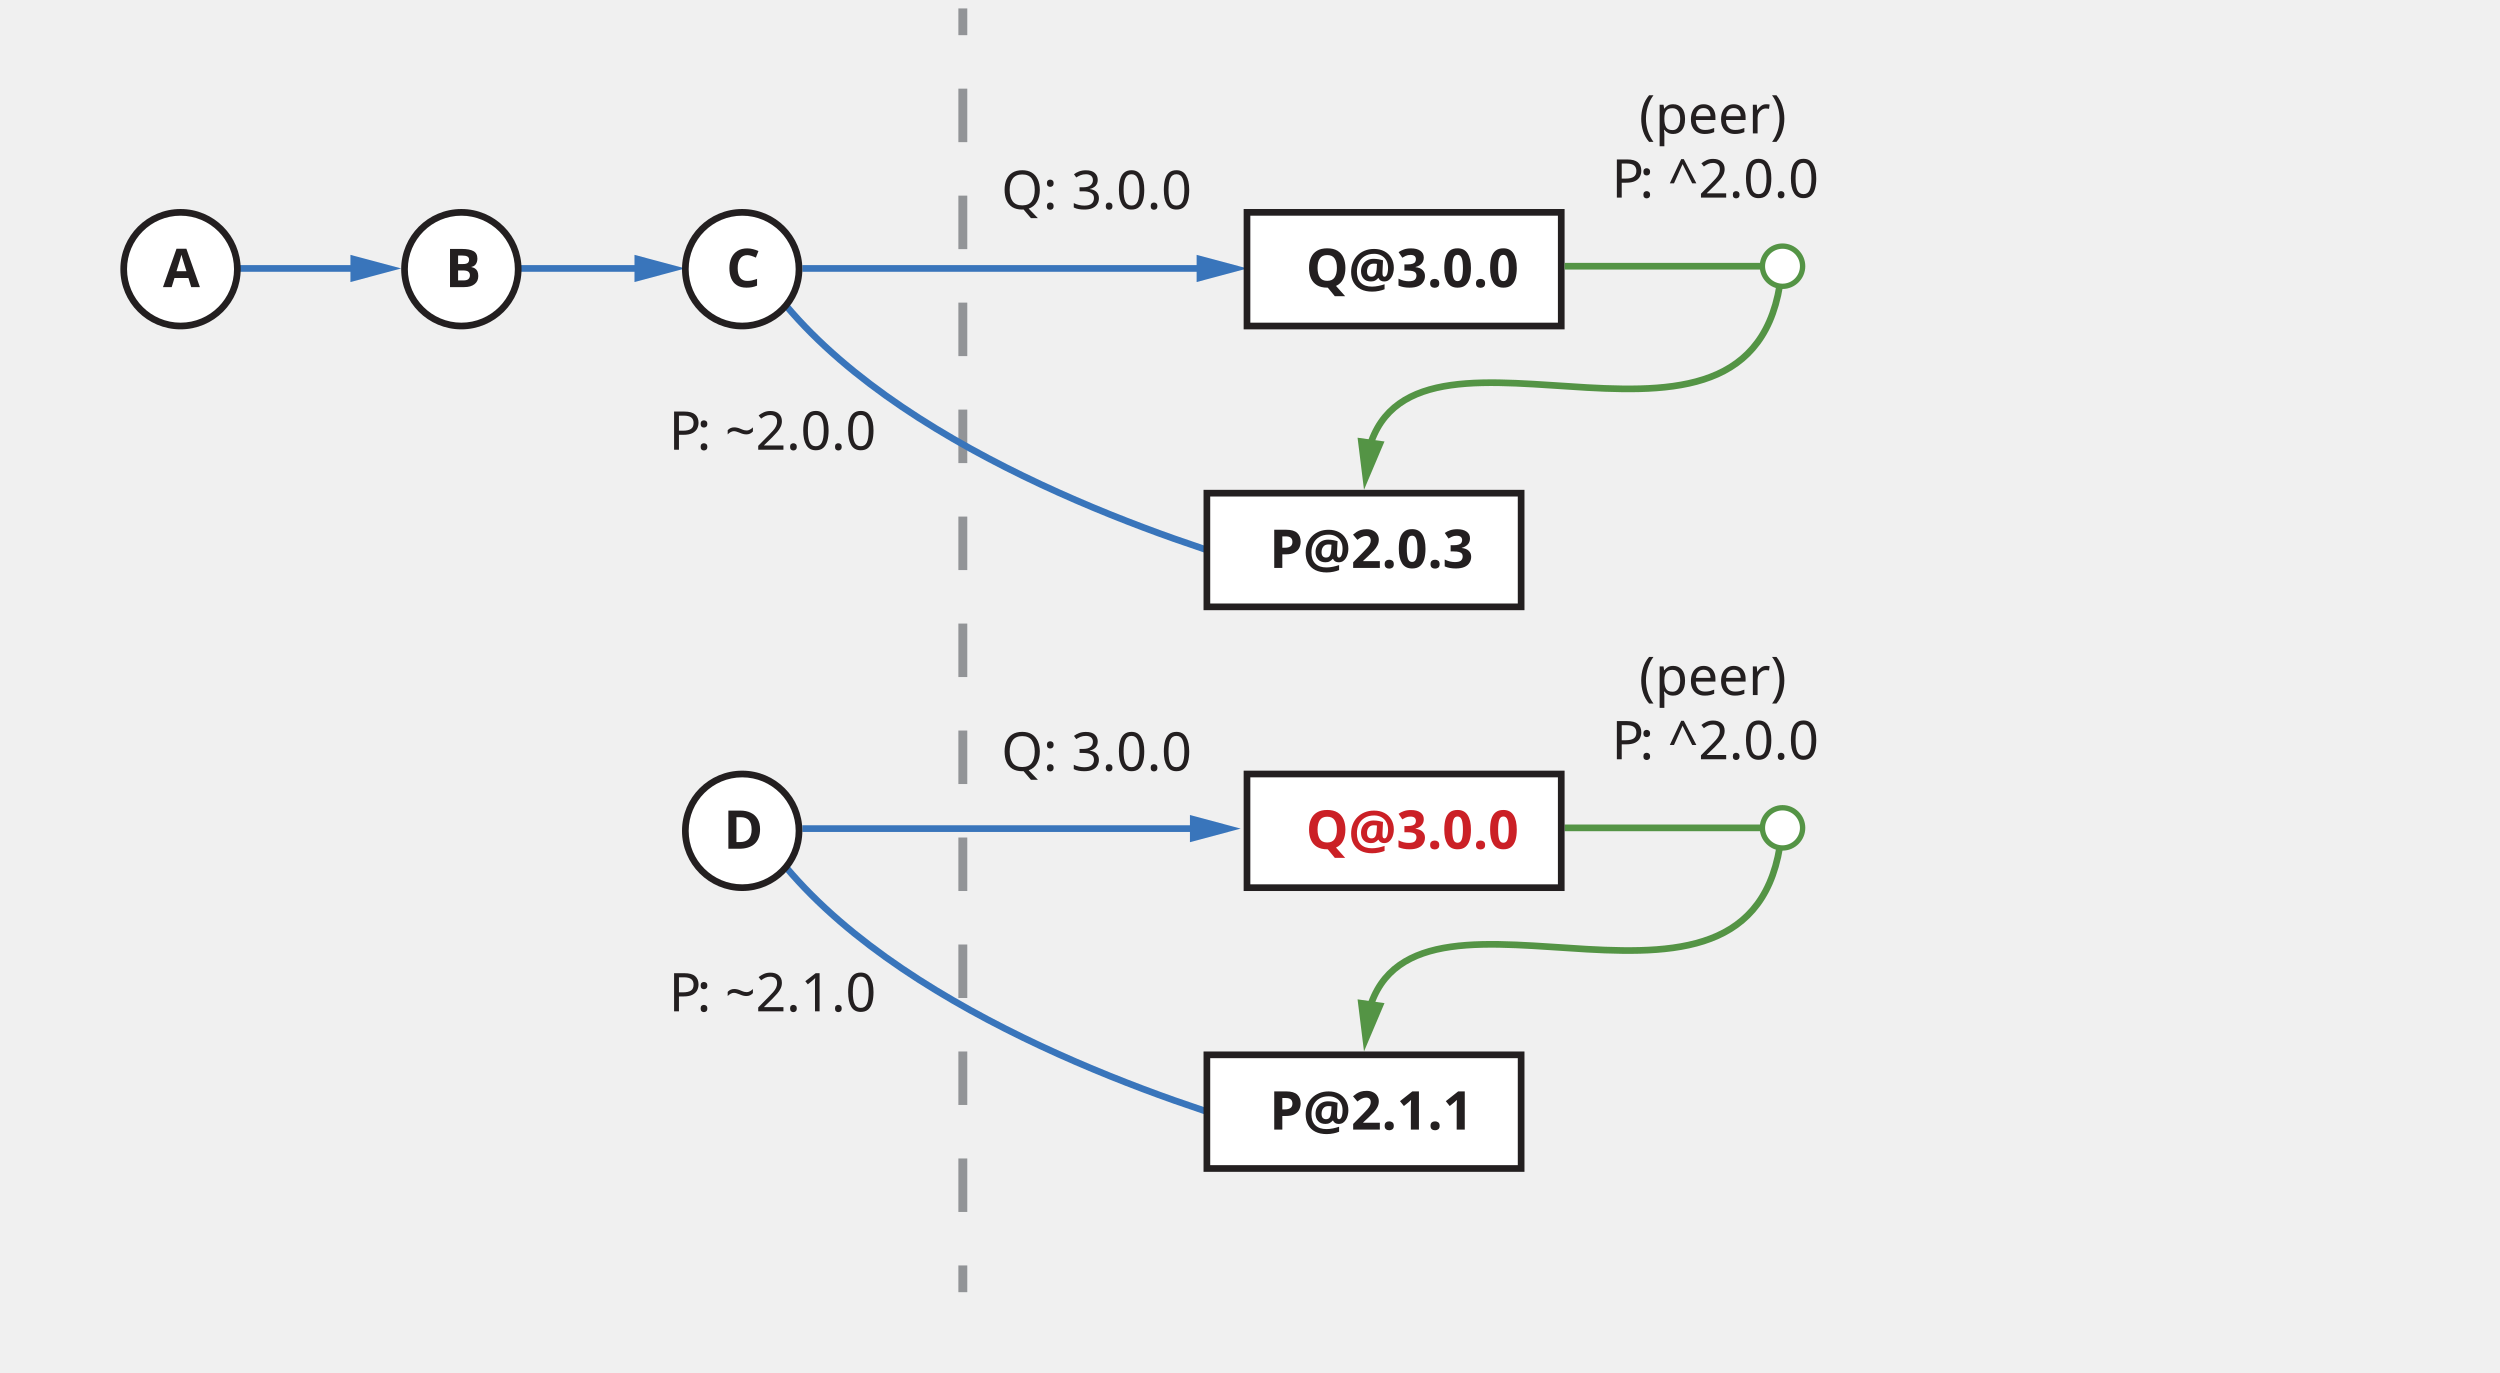
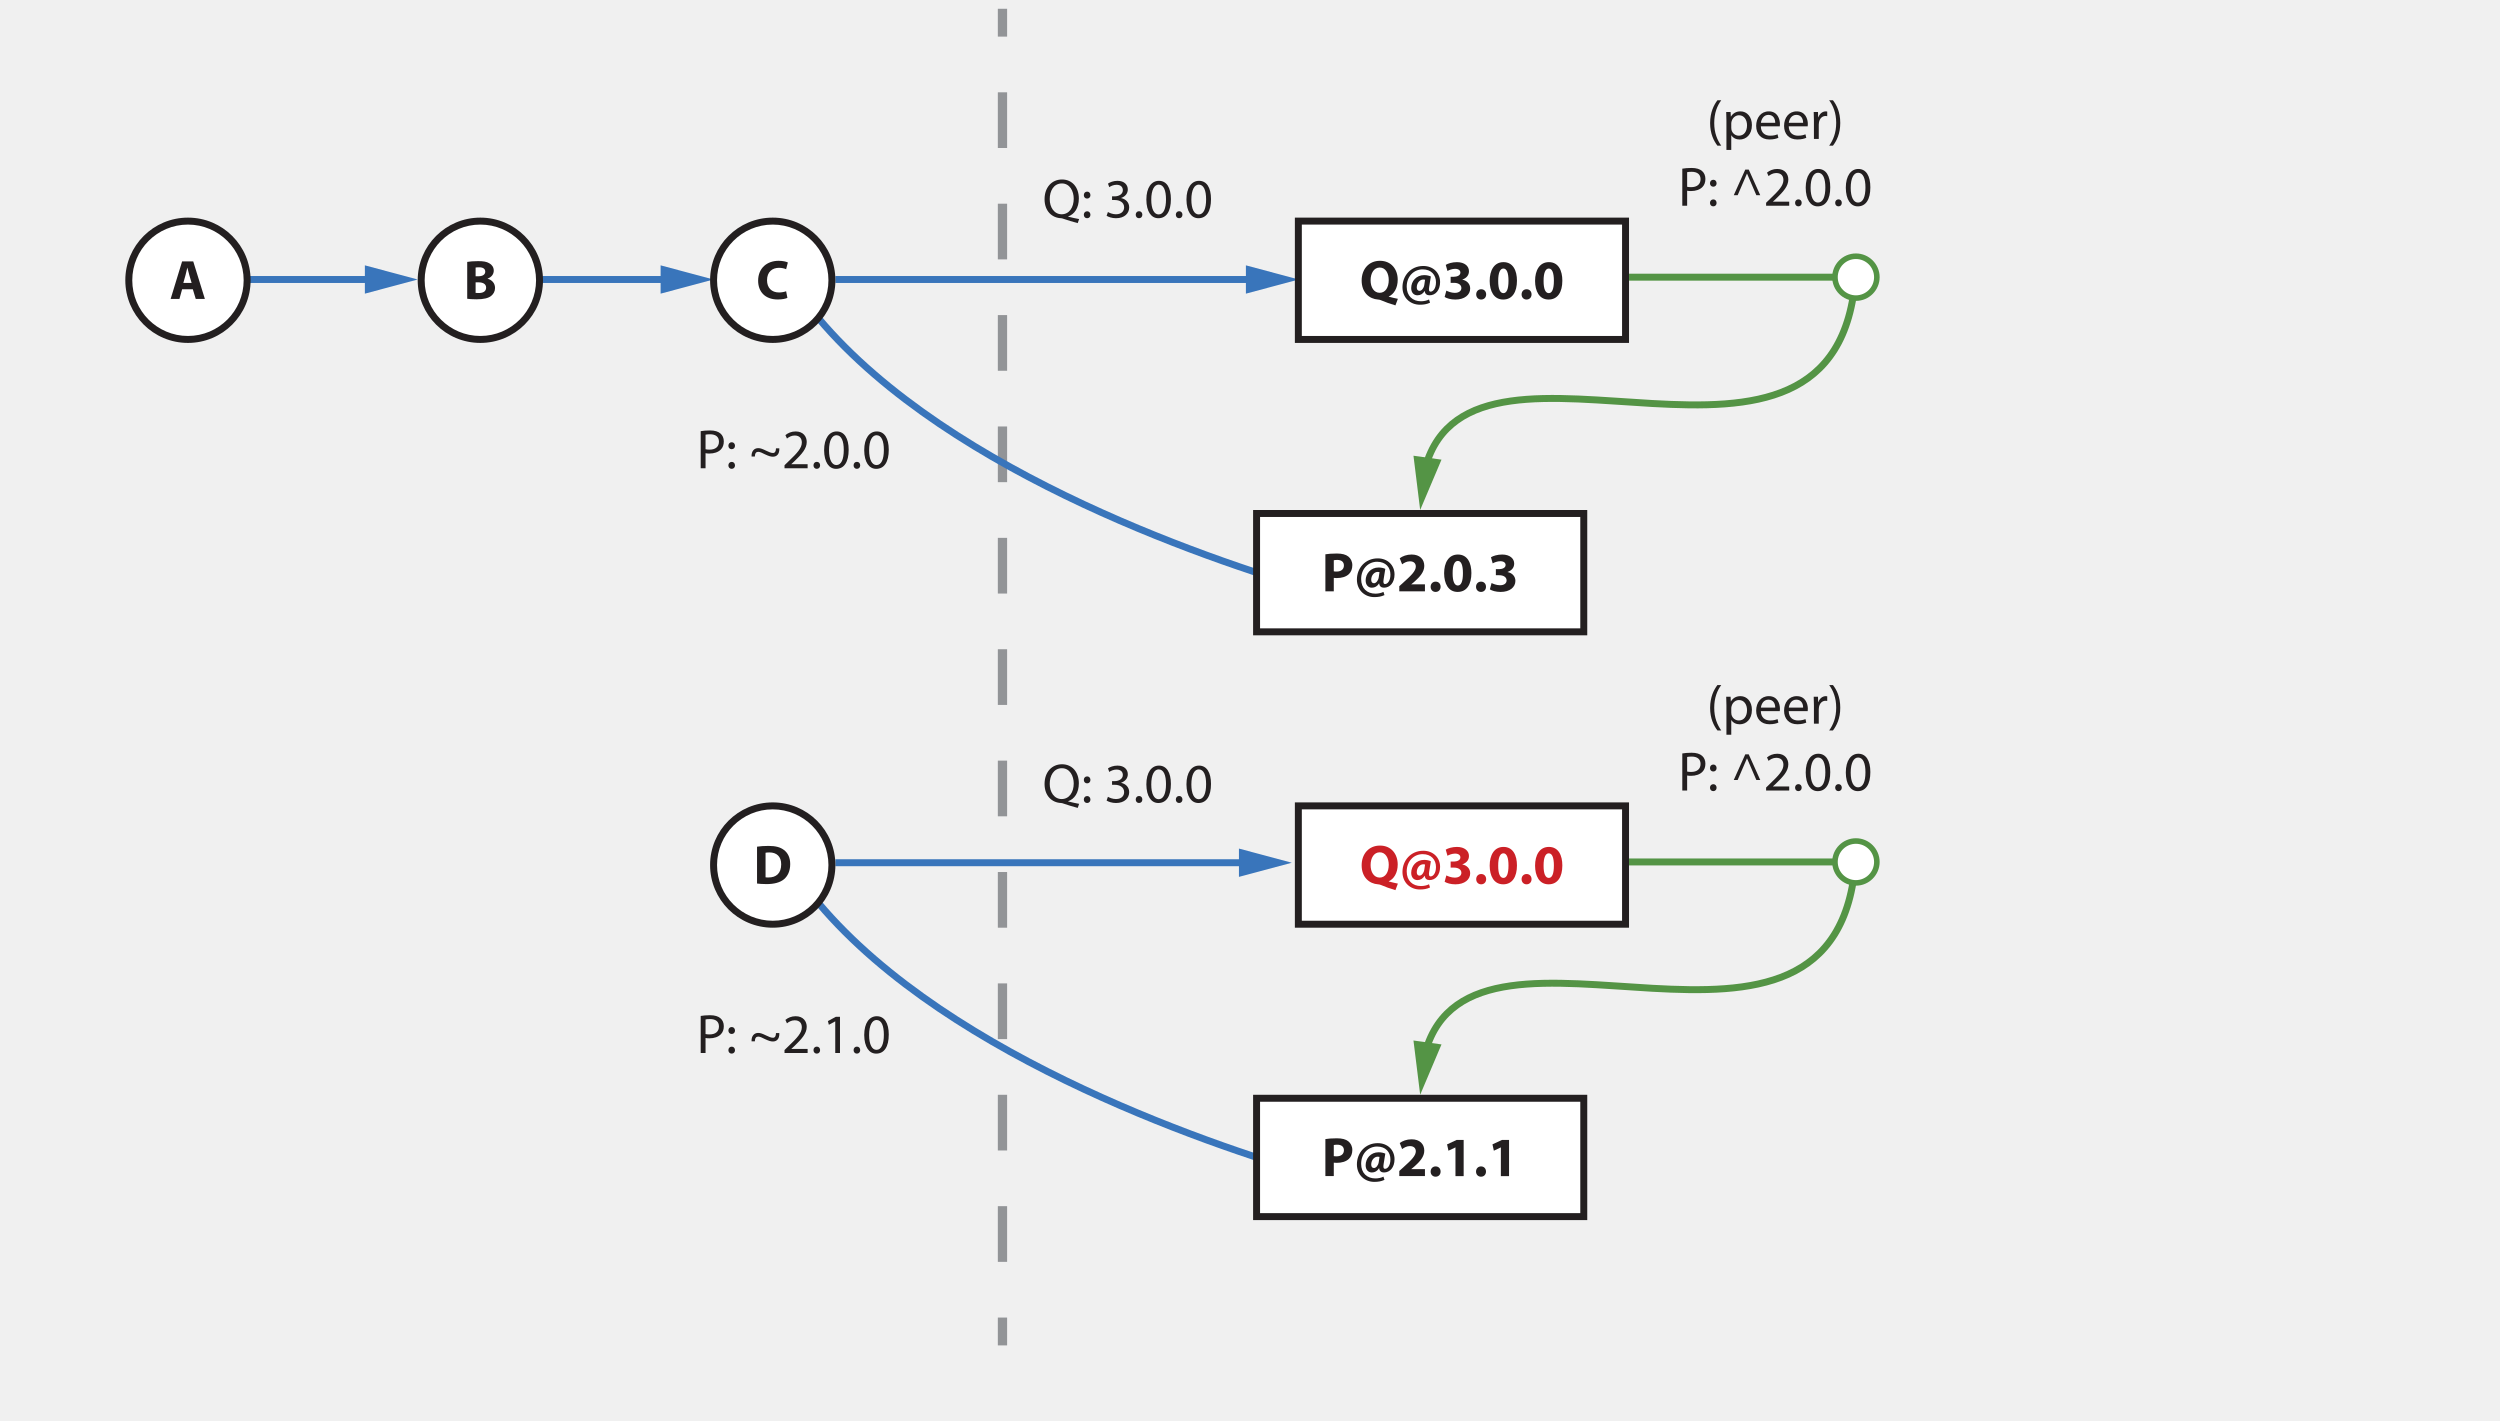
- <svg xmlns="http://www.w3.org/2000/svg" viewBox="0 0 560.849 307.889">
+ <svg xmlns="http://www.w3.org/2000/svg" viewBox="0 0 538.666 306">
  <g id="a">
    <rect id="b" x="27" y="1.889" width="432" height="9" fill="none" />
  </g>
  <g id="c">
    <g id="d">
      <g id="e">
        <g>
          <line x1="216" y1="1.889" x2="216" y2="7.889" fill="none" stroke="#929497" stroke-miterlimit="10" stroke-width="2" />
          <line x1="216" y1="19.889" x2="216" y2="277.889" fill="none" stroke="#929497" stroke-dasharray="0 0 12 12" stroke-miterlimit="10" stroke-width="2" />
          <line x1="216" y1="283.889" x2="216" y2="289.889" fill="none" stroke="#929497" stroke-miterlimit="10" stroke-width="2" />
        </g>
      </g>
      <g>
        <line x1="180" y1="185.889" x2="269.031" y2="185.889" fill="none" stroke="#3975bb" stroke-miterlimit="10" stroke-width="1.5" />
        <polygon points="266.95 188.939 278.333 185.889 266.95 182.838 266.95 188.939" fill="#3975bb" />
      </g>
      <g>
        <path d="M399.833,59.056c-3.58,55.881-82.32,4.62-92.706,41.595" fill="none" stroke="#549445" stroke-miterlimit="10" stroke-width="1.5" />
        <polygon points="304.554 98.193 306 109.889 310.596 99.038 304.554 98.193" fill="#549445" />
      </g>
      <g>
        <path d="M399.833,185.056c-3.58,55.881-82.32,4.62-92.706,41.595" fill="none" stroke="#549445" stroke-miterlimit="10" stroke-width="1.5" />
        <polygon points="304.554 224.193 306 235.889 310.596 225.038 304.554 224.193" fill="#549445" />
      </g>
      <g>
        <path d="M176.333,68.556c28.577,33.951,87.247,53.159,109.676,59.508" fill="none" stroke="#3975bb" stroke-miterlimit="10" stroke-width="1.5" />
        <polygon points="283.215 130.416 295 130.444 284.809 124.527 283.215 130.416" fill="#3975bb" />
      </g>
      <g>
        <line x1="180" y1="60.222" x2="270.531" y2="60.222" fill="none" stroke="#3975bb" stroke-miterlimit="10" stroke-width="1.5" />
        <polygon points="268.45 63.273 279.833 60.222 268.45 57.172 268.45 63.273" fill="#3975bb" />
      </g>
-       <text transform="translate(367.7041 29.93283)" fill="#231f20" font-family="MyriadPro-Regular, 'Myriad Pro'" font-size="12">
-         <tspan x="0" y="0">(peer)</tspan>
-         <tspan x="-6.138" y="14.4" letter-spacing="-.011em">P</tspan>
-         <tspan x=".114" y="14.4">: ^2.0.0</tspan>
-       </text>
-       <text transform="translate(367.7041 155.9328)" fill="#231f20" font-family="MyriadPro-Regular, 'Myriad Pro'" font-size="12">
-         <tspan x="0" y="0">(peer)</tspan>
-         <tspan x="-6.138" y="14.4" letter-spacing="-.011em">P</tspan>
-         <tspan x=".114" y="14.4">: ^2.0.0</tspan>
-       </text>
+       <g>
+         <path d="M370.87,21.61c-.875,1.175-1.511,2.734-1.511,4.905,0,2.135,.659,3.67,1.511,4.869h-.827c-.756-.996-1.571-2.531-1.571-4.869,.012-2.363,.815-3.898,1.571-4.905h.827Z" fill="#231f20" />
+         <path d="M371.988,26.023c0-.744-.024-1.343-.049-1.895h.948l.048,.995h.023c.432-.708,1.115-1.127,2.063-1.127,1.403,0,2.458,1.187,2.458,2.95,0,2.087-1.271,3.118-2.639,3.118-.768,0-1.438-.336-1.786-.912h-.024v3.154h-1.043v-6.284Zm1.043,1.547c0,.156,.024,.3,.048,.432,.192,.732,.828,1.235,1.583,1.235,1.115,0,1.764-.911,1.764-2.243,0-1.163-.612-2.159-1.728-2.159-.72,0-1.392,.516-1.595,1.307-.036,.132-.072,.288-.072,.432v.996Z" fill="#231f20" />
+         <path d="M379.403,27.222c.024,1.427,.936,2.015,1.991,2.015,.756,0,1.211-.132,1.607-.3l.18,.756c-.372,.168-1.008,.36-1.931,.36-1.787,0-2.854-1.176-2.854-2.927s1.031-3.13,2.723-3.13c1.895,0,2.398,1.667,2.398,2.734,0,.216-.024,.384-.036,.492h-4.078Zm3.095-.756c.012-.671-.276-1.715-1.463-1.715-1.067,0-1.535,.983-1.619,1.715h3.082Z" fill="#231f20" />
+         <path d="M385.415,27.222c.024,1.427,.936,2.015,1.991,2.015,.756,0,1.211-.132,1.607-.3l.18,.756c-.372,.168-1.008,.36-1.931,.36-1.787,0-2.854-1.176-2.854-2.927s1.031-3.13,2.723-3.13c1.895,0,2.398,1.667,2.398,2.734,0,.216-.024,.384-.036,.492h-4.078Zm3.095-.756c.012-.671-.276-1.715-1.463-1.715-1.067,0-1.535,.983-1.619,1.715h3.082Z" fill="#231f20" />
+         <path d="M390.84,25.939c0-.684-.013-1.271-.049-1.811h.924l.036,1.139h.048c.264-.779,.899-1.271,1.607-1.271,.12,0,.203,.012,.3,.036v.996c-.108-.024-.216-.036-.36-.036-.743,0-1.271,.564-1.415,1.355-.023,.144-.048,.312-.048,.492v3.094h-1.043v-3.994Z" fill="#231f20" />
+         <path d="M394.128,31.384c.852-1.188,1.511-2.747,1.511-4.905,0-2.147-.647-3.682-1.511-4.869h.815c.768,.983,1.571,2.519,1.571,4.881,0,2.351-.804,3.874-1.571,4.893h-.815Z" fill="#231f20" />
+         <path d="M362.478,36.345c.504-.084,1.164-.156,2.003-.156,1.032,0,1.787,.24,2.268,.672,.443,.384,.707,.971,.707,1.691,0,.731-.216,1.307-.624,1.727-.551,.587-1.451,.887-2.47,.887-.312,0-.601-.012-.84-.072v3.238h-1.044v-7.988Zm1.044,3.898c.228,.06,.516,.084,.863,.084,1.26,0,2.027-.612,2.027-1.727,0-1.067-.756-1.583-1.907-1.583-.456,0-.804,.036-.983,.084v3.142Z" fill="#231f20" />
+         <path d="M368.442,39.488c0-.444,.3-.756,.72-.756,.419,0,.695,.312,.707,.756,0,.419-.275,.744-.72,.744-.42,0-.707-.324-.707-.744Zm0,4.233c0-.443,.3-.755,.72-.755,.419,0,.695,.312,.707,.755,0,.42-.275,.744-.72,.744-.42,0-.707-.324-.707-.744Z" fill="#231f20" />
+         <path d="M378.435,42.066l-2.003-4.654h-.023l-2.003,4.654h-.84l2.482-5.529h.744l2.482,5.529h-.84Z" fill="#231f20" />
+         <path d="M380.538,44.333v-.647l.827-.804c1.991-1.895,2.891-2.902,2.902-4.078,0-.792-.384-1.523-1.547-1.523-.708,0-1.296,.36-1.655,.66l-.336-.744c.54-.456,1.308-.792,2.207-.792,1.679,0,2.387,1.151,2.387,2.267,0,1.439-1.044,2.603-2.687,4.186l-.624,.576v.024h3.502v.875h-4.977Z" fill="#231f20" />
+         <path d="M386.778,43.709c0-.444,.3-.756,.72-.756,.419,0,.707,.312,.707,.756,0,.432-.275,.755-.72,.755-.42,0-.707-.324-.707-.755Z" fill="#231f20" />
+         <path d="M394.358,40.351c0,2.651-.983,4.114-2.71,4.114-1.523,0-2.555-1.427-2.579-4.006,0-2.614,1.128-4.054,2.711-4.054,1.643,0,2.578,1.463,2.578,3.946Zm-4.233,.12c0,2.027,.623,3.178,1.583,3.178,1.079,0,1.595-1.259,1.595-3.25,0-1.919-.491-3.178-1.583-3.178-.923,0-1.595,1.127-1.595,3.25Z" fill="#231f20" />
+         <path d="M395.418,43.709c0-.444,.3-.756,.719-.756,.42,0,.708,.312,.708,.756,0,.432-.275,.755-.72,.755-.42,0-.707-.324-.707-.755Z" fill="#231f20" />
+         <path d="M402.998,40.351c0,2.651-.983,4.114-2.71,4.114-1.523,0-2.555-1.427-2.579-4.006,0-2.614,1.128-4.054,2.711-4.054,1.643,0,2.578,1.463,2.578,3.946Zm-4.233,.12c0,2.027,.624,3.178,1.583,3.178,1.079,0,1.595-1.259,1.595-3.25,0-1.919-.491-3.178-1.583-3.178-.923,0-1.595,1.127-1.595,3.25Z" fill="#231f20" />
+       </g>
+       <g>
+         <path d="M370.87,147.61c-.875,1.175-1.511,2.734-1.511,4.905,0,2.135,.659,3.67,1.511,4.869h-.827c-.756-.996-1.571-2.531-1.571-4.869,.012-2.363,.815-3.898,1.571-4.905h.827Z" fill="#231f20" />
+         <path d="M371.988,152.023c0-.744-.024-1.343-.049-1.895h.948l.048,.995h.023c.432-.708,1.115-1.127,2.063-1.127,1.403,0,2.458,1.187,2.458,2.95,0,2.087-1.271,3.118-2.639,3.118-.768,0-1.438-.336-1.786-.912h-.024v3.154h-1.043v-6.284Zm1.043,1.547c0,.156,.024,.3,.048,.432,.192,.732,.828,1.235,1.583,1.235,1.115,0,1.764-.911,1.764-2.243,0-1.163-.612-2.159-1.728-2.159-.72,0-1.392,.516-1.595,1.307-.036,.132-.072,.288-.072,.432v.996Z" fill="#231f20" />
+         <path d="M379.403,153.222c.024,1.427,.936,2.015,1.991,2.015,.756,0,1.211-.132,1.607-.3l.18,.756c-.372,.168-1.008,.36-1.931,.36-1.787,0-2.854-1.176-2.854-2.927s1.031-3.13,2.723-3.13c1.895,0,2.398,1.667,2.398,2.734,0,.216-.024,.384-.036,.492h-4.078Zm3.095-.756c.012-.671-.276-1.715-1.463-1.715-1.067,0-1.535,.983-1.619,1.715h3.082Z" fill="#231f20" />
+         <path d="M385.415,153.222c.024,1.427,.936,2.015,1.991,2.015,.756,0,1.211-.132,1.607-.3l.18,.756c-.372,.168-1.008,.36-1.931,.36-1.787,0-2.854-1.176-2.854-2.927s1.031-3.13,2.723-3.13c1.895,0,2.398,1.667,2.398,2.734,0,.216-.024,.384-.036,.492h-4.078Zm3.095-.756c.012-.671-.276-1.715-1.463-1.715-1.067,0-1.535,.983-1.619,1.715h3.082Z" fill="#231f20" />
+         <path d="M390.84,151.939c0-.684-.013-1.271-.049-1.811h.924l.036,1.139h.048c.264-.779,.899-1.271,1.607-1.271,.12,0,.203,.012,.3,.036v.996c-.108-.024-.216-.036-.36-.036-.743,0-1.271,.564-1.415,1.355-.023,.144-.048,.312-.048,.492v3.094h-1.043v-3.994Z" fill="#231f20" />
+         <path d="M394.128,157.384c.852-1.188,1.511-2.747,1.511-4.905,0-2.147-.647-3.682-1.511-4.869h.815c.768,.983,1.571,2.519,1.571,4.881,0,2.351-.804,3.874-1.571,4.893h-.815Z" fill="#231f20" />
+         <path d="M362.478,162.345c.504-.084,1.164-.156,2.003-.156,1.032,0,1.787,.24,2.268,.672,.443,.384,.707,.971,.707,1.691,0,.731-.216,1.307-.624,1.727-.551,.587-1.451,.887-2.47,.887-.312,0-.601-.012-.84-.072v3.238h-1.044v-7.988Zm1.044,3.898c.228,.06,.516,.084,.863,.084,1.26,0,2.027-.612,2.027-1.727,0-1.067-.756-1.583-1.907-1.583-.456,0-.804,.036-.983,.084v3.142Z" fill="#231f20" />
+         <path d="M368.442,165.488c0-.444,.3-.756,.72-.756,.419,0,.695,.312,.707,.756,0,.419-.275,.744-.72,.744-.42,0-.707-.324-.707-.744Zm0,4.233c0-.443,.3-.755,.72-.755,.419,0,.695,.312,.707,.755,0,.42-.275,.744-.72,.744-.42,0-.707-.324-.707-.744Z" fill="#231f20" />
+         <path d="M378.435,168.066l-2.003-4.654h-.023l-2.003,4.654h-.84l2.482-5.529h.744l2.482,5.529h-.84Z" fill="#231f20" />
+         <path d="M380.538,170.333v-.647l.827-.804c1.991-1.895,2.891-2.902,2.902-4.078,0-.792-.384-1.523-1.547-1.523-.708,0-1.296,.36-1.655,.66l-.336-.744c.54-.456,1.308-.792,2.207-.792,1.679,0,2.387,1.151,2.387,2.267,0,1.439-1.044,2.603-2.687,4.186l-.624,.576v.024h3.502v.875h-4.977Z" fill="#231f20" />
+         <path d="M386.778,169.709c0-.444,.3-.756,.72-.756,.419,0,.707,.312,.707,.756,0,.432-.275,.755-.72,.755-.42,0-.707-.324-.707-.755Z" fill="#231f20" />
+         <path d="M394.358,166.351c0,2.651-.983,4.114-2.71,4.114-1.523,0-2.555-1.427-2.579-4.006,0-2.614,1.128-4.054,2.711-4.054,1.643,0,2.578,1.463,2.578,3.946Zm-4.233,.12c0,2.027,.623,3.178,1.583,3.178,1.079,0,1.595-1.259,1.595-3.25,0-1.919-.491-3.178-1.583-3.178-.923,0-1.595,1.127-1.595,3.25Z" fill="#231f20" />
+         <path d="M395.418,169.709c0-.444,.3-.756,.719-.756,.42,0,.708,.312,.708,.756,0,.432-.275,.755-.72,.755-.42,0-.707-.324-.707-.755Z" fill="#231f20" />
+         <path d="M402.998,166.351c0,2.651-.983,4.114-2.71,4.114-1.523,0-2.555-1.427-2.579-4.006,0-2.614,1.128-4.054,2.711-4.054,1.643,0,2.578,1.463,2.578,3.946Zm-4.233,.12c0,2.027,.624,3.178,1.583,3.178,1.079,0,1.595-1.259,1.595-3.25,0-1.919-.491-3.178-1.583-3.178-.923,0-1.595,1.127-1.595,3.25Z" fill="#231f20" />
+       </g>
      <g>
        <line x1="351" y1="185.722" x2="400.144" y2="185.722" fill="none" stroke="#549445" stroke-miterlimit="10" stroke-width="1.5" />
        <g>
          <circle cx="399.888" cy="185.722" r="4.512" transform="translate(31.66988 428.2477) rotate(-58.28254)" fill="#fff" />
          <path d="M399.888,190.834c-2.818,0-5.112-2.293-5.112-5.112s2.293-5.112,5.112-5.112c2.818,0,5.112,2.293,5.112,5.112s-2.293,5.112-5.112,5.112c-2.818,0,2.818,0,0,0Zm0-9.023c-2.157,0-3.912,1.754-3.912,3.912,0,2.157,1.754,3.912,3.912,3.912,2.157,0,3.912-1.754,3.912-3.912,0-2.157-1.754-3.912-3.912-3.912-2.157,0,2.157,0,0,0Z" fill="#549445" />
        </g>
      </g>
    </g>
    <g id="f">
      <g>
        <line x1="116.833" y1="60.222" x2="144.42" y2="60.222" fill="none" stroke="#3975bb" stroke-miterlimit="10" stroke-width="1.5" />
        <polygon points="142.339 63.273 153.722 60.222 142.339 57.172 142.339 63.273" fill="#3975bb" />
      </g>
      <g>
        <line x1="53.111" y1="60.222" x2="80.698" y2="60.222" fill="none" stroke="#3975bb" stroke-miterlimit="10" stroke-width="1.5" />
        <polygon points="78.617 63.273 90 60.222 78.617 57.172 78.617 63.273" fill="#3975bb" />
      </g>
      <g>
        <path d="M176.333,194.556c28.577,33.951,87.247,53.159,109.676,59.508" fill="none" stroke="#3975bb" stroke-miterlimit="10" stroke-width="1.5" />
        <polygon points="283.215 256.416 295 256.444 284.809 250.527 283.215 256.416" fill="#3975bb" />
      </g>
      <g>
        <g>
          <circle cx="103.5" cy="60.389" r="12.75" fill="#fff" />
          <path d="M103.5,48.389c6.617,0,12,5.383,12,12s-5.383,12-12,12-12-5.383-12-12,5.383-12,12-12m0-1.5c-7.456,0-13.5,6.044-13.5,13.5s6.044,13.5,13.5,13.5,13.5-6.044,13.5-13.5-6.044-13.5-13.5-13.5h0Z" fill="#231f20" />
        </g>
-         <text transform="translate(99.87597 64.40891)" fill="#231f20" font-family="MyriadPro-Bold, 'Myriad Pro'" font-size="12" font-weight="700">
-           <tspan x="0" y="0">B</tspan>
-         </text>
+         <path d="M100.667,56.433c.48-.096,1.451-.168,2.363-.168,1.115,0,1.799,.108,2.387,.456,.563,.3,.971,.852,.971,1.583,0,.719-.419,1.391-1.331,1.727v.024c.923,.252,1.607,.947,1.607,1.991,0,.731-.335,1.308-.839,1.715-.588,.468-1.571,.731-3.178,.731-.899,0-1.571-.06-1.979-.12v-7.939Zm1.811,3.094h.6c.959,0,1.475-.396,1.475-.996,0-.611-.468-.935-1.295-.935-.396,0-.624,.024-.78,.048v1.883Zm0,3.586c.18,.024,.396,.024,.708,.024,.828,0,1.559-.312,1.559-1.163,0-.815-.731-1.14-1.643-1.14h-.624v2.279Z" fill="#231f20" />
      </g>
      <g>
        <g>
          <circle cx="40.5" cy="60.389" r="12.75" fill="#fff" />
          <path d="M40.5,48.389c6.617,0,12,5.383,12,12s-5.383,12-12,12-12-5.383-12-12,5.383-12,12-12m0-1.5c-7.456,0-13.5,6.044-13.5,13.5s6.044,13.5,13.5,13.5,13.5-6.044,13.5-13.5-6.044-13.5-13.5-13.5h0Z" fill="#231f20" />
        </g>
-         <text transform="translate(36.56396 64.40891)" fill="#231f20" font-family="MyriadPro-Bold, 'Myriad Pro'" font-size="12" font-weight="700">
-           <tspan x="0" y="0">A</tspan>
-         </text>
+         <path d="M39.238,62.334l-.576,2.075h-1.895l2.47-8.083h2.399l2.506,8.083h-1.967l-.624-2.075h-2.315Zm2.051-1.367l-.504-1.715c-.144-.479-.288-1.08-.408-1.559h-.024c-.12,.479-.24,1.091-.372,1.559l-.479,1.715h1.787Z" fill="#231f20" />
      </g>
      <g>
        <g>
          <circle cx="166.5" cy="60.389" r="12.75" fill="#fff" />
          <path d="M166.5,48.389c6.617,0,12,5.383,12,12s-5.383,12-12,12-12-5.383-12-12,5.383-12,12-12m0-1.5c-7.456,0-13.5,6.044-13.5,13.5s6.044,13.5,13.5,13.5,13.5-6.044,13.5-13.5-6.044-13.5-13.5-13.5h0Z" fill="#231f20" />
        </g>
-         <text transform="translate(162.9302 64.40891)" fill="#231f20" font-family="MyriadPro-Bold, 'Myriad Pro'" font-size="12" font-weight="700">
-           <tspan x="0" y="0">C</tspan>
-         </text>
+         <path d="M169.659,64.181c-.336,.168-1.092,.348-2.075,.348-2.794,0-4.233-1.739-4.233-4.042,0-2.758,1.967-4.293,4.414-4.293,.947,0,1.667,.192,1.991,.36l-.372,1.451c-.372-.156-.888-.3-1.535-.3-1.451,0-2.579,.875-2.579,2.674,0,1.619,.959,2.639,2.59,2.639,.552,0,1.164-.12,1.523-.264l.276,1.427Z" fill="#231f20" />
      </g>
      <g>
        <g>
          <circle cx="166.5" cy="186.389" r="12.75" fill="#fff" />
          <path d="M166.5,174.389c6.617,0,12,5.383,12,12s-5.383,12-12,12-12-5.383-12-12,5.383-12,12-12m0-1.5c-7.456,0-13.5,6.044-13.5,13.5s6.044,13.5,13.5,13.5,13.5-6.044,13.5-13.5-6.044-13.5-13.5-13.5h0Z" fill="#231f20" />
        </g>
-         <text transform="translate(162.3242 190.4089)" fill="#231f20" font-family="MyriadPro-Bold, 'Myriad Pro'" font-size="12" font-weight="700">
-           <tspan x="0" y="0">D</tspan>
-         </text>
+         <path d="M163.116,182.433c.672-.108,1.547-.168,2.471-.168,1.535,0,2.531,.276,3.31,.864,.84,.624,1.367,1.619,1.367,3.046,0,1.547-.563,2.615-1.343,3.274-.852,.708-2.146,1.043-3.73,1.043-.947,0-1.619-.06-2.075-.12v-7.939Zm1.835,6.596c.156,.036,.408,.036,.636,.036,1.655,.012,2.734-.899,2.734-2.831,.012-1.679-.971-2.566-2.542-2.566-.408,0-.672,.036-.828,.072v5.289Z" fill="#231f20" />
      </g>
      <g>
        <g>
          <rect x="270.75" y="236.639" width="70.5" height="25.5" fill="#fff" />
          <path d="M340.5,237.389v24h-69v-24h69m1.5-1.5h-72v27h72v-27h0Z" fill="#231f20" />
        </g>
-         <text transform="translate(284.7842 253.4089)" fill="#231f20" font-family="MyriadPro-Bold, 'Myriad Pro'" font-size="12" font-weight="700">
-           <tspan x="0" y="0">P@2.1.1</tspan>
-         </text>
+         <g>
+           <path d="M285.576,245.433c.563-.096,1.355-.168,2.471-.168,1.127,0,1.931,.216,2.471,.647,.516,.408,.863,1.08,.863,1.871s-.264,1.463-.744,1.919c-.623,.588-1.547,.852-2.627,.852-.239,0-.455-.012-.623-.036v2.891h-1.811v-7.976Zm1.811,3.67c.156,.036,.348,.048,.611,.048,.972,0,1.571-.492,1.571-1.319,0-.743-.516-1.187-1.427-1.187-.372,0-.624,.036-.756,.072v2.387Z" fill="#231f20" />
+           <path d="M298.305,254.224c-.721,.324-1.344,.432-2.195,.432-1.99,0-3.742-1.427-3.742-3.778,0-2.446,1.775-4.569,4.486-4.569,2.11,0,3.621,1.451,3.621,3.466,0,1.751-.982,2.854-2.278,2.854-.563,0-.972-.288-1.031-.923h-.024c-.371,.612-.911,.923-1.547,.923-.779,0-1.344-.576-1.344-1.559,0-1.463,1.08-2.794,2.807-2.794,.527,0,1.128,.132,1.428,.3l-.359,2.219c-.121,.708-.037,1.032,.299,1.043,.516,.012,1.164-.647,1.164-2.027,0-1.559-1.008-2.771-2.867-2.771-1.834,0-3.441,1.439-3.441,3.73,0,2.003,1.283,3.143,3.07,3.143,.611,0,1.259-.132,1.738-.384l.217,.695Zm-1.068-4.953c-.096-.024-.215-.048-.371-.048-.792,0-1.416,.779-1.416,1.703,0,.456,.205,.743,.6,.743,.444,0,.912-.563,1.02-1.259l.168-1.139Z" fill="#231f20" />
+           <path d="M301.5,253.409v-1.104l1.007-.912c1.703-1.523,2.53-2.398,2.555-3.31,0-.636-.384-1.139-1.283-1.139-.672,0-1.26,.336-1.667,.647l-.516-1.307c.588-.444,1.498-.804,2.555-.804,1.763,0,2.734,1.032,2.734,2.447,0,1.307-.947,2.351-2.075,3.358l-.72,.6v.024h2.938v1.499h-5.528Z" fill="#231f20" />
+           <path d="M308.255,252.437c0-.647,.443-1.115,1.079-1.115s1.067,.456,1.067,1.115c0,.636-.432,1.104-1.079,1.104-.624,0-1.067-.468-1.067-1.104Z" fill="#231f20" />
+           <path d="M313.605,247.232h-.023l-1.487,.708-.3-1.367,2.062-.959h1.512v7.796h-1.764v-6.177Z" fill="#231f20" />
+           <path d="M318.035,252.437c0-.647,.443-1.115,1.079-1.115s1.067,.456,1.067,1.115c0,.636-.432,1.104-1.079,1.104-.624,0-1.067-.468-1.067-1.104Z" fill="#231f20" />
+           <path d="M323.386,247.232h-.023l-1.487,.708-.3-1.367,2.062-.959h1.512v7.796h-1.764v-6.177Z" fill="#231f20" />
+         </g>
      </g>
      <g>
        <g>
          <rect x="279.75" y="173.639" width="70.5" height="25.5" fill="#fff" />
          <path d="M349.5,174.389v24h-69v-24h69m1.5-1.5h-72v27h72v-27h0Z" fill="#231f20" />
        </g>
-         <text transform="translate(292.9683 190.4089)" fill="#cb2026" font-family="MyriadPro-Bold, 'Myriad Pro'" font-size="12" font-weight="700">
-           <tspan x="0" y="0">Q@3.0.0</tspan>
-         </text>
+         <g>
+           <path d="M300.668,191.8c-1.151-.336-2.111-.684-3.19-1.139-.18-.072-.372-.108-.563-.12-1.822-.12-3.525-1.463-3.525-4.102,0-2.423,1.535-4.246,3.945-4.246,2.471,0,3.826,1.871,3.826,4.078,0,1.835-.852,3.13-1.92,3.61v.048c.624,.18,1.32,.324,1.955,.456l-.527,1.415Zm-1.439-5.457c0-1.475-.695-2.698-1.942-2.698s-1.968,1.223-1.968,2.734c-.012,1.535,.732,2.71,1.955,2.71,1.236,0,1.955-1.163,1.955-2.747Z" fill="#cb2026" />
+           <path d="M308.121,191.224c-.721,.324-1.344,.432-2.195,.432-1.99,0-3.742-1.427-3.742-3.778,0-2.446,1.775-4.569,4.486-4.569,2.11,0,3.621,1.451,3.621,3.466,0,1.751-.982,2.854-2.278,2.854-.563,0-.972-.288-1.031-.923h-.024c-.371,.612-.911,.923-1.547,.923-.779,0-1.344-.576-1.344-1.559,0-1.463,1.08-2.794,2.807-2.794,.527,0,1.128,.132,1.428,.3l-.359,2.219c-.121,.708-.037,1.032,.299,1.043,.516,.012,1.164-.647,1.164-2.027,0-1.559-1.008-2.771-2.867-2.771-1.834,0-3.441,1.439-3.441,3.73,0,2.003,1.283,3.143,3.07,3.143,.611,0,1.259-.132,1.738-.384l.217,.695Zm-1.068-4.953c-.096-.024-.215-.048-.371-.048-.792,0-1.416,.779-1.416,1.703,0,.456,.205,.743,.6,.743,.444,0,.912-.563,1.02-1.259l.168-1.139Z" fill="#cb2026" />
+           <path d="M311.64,188.622c.323,.168,1.067,.48,1.812,.48,.947,0,1.427-.456,1.427-1.043,0-.768-.768-1.116-1.571-1.116h-.744v-1.307h.708c.612-.012,1.392-.24,1.392-.899,0-.468-.384-.815-1.151-.815-.636,0-1.308,.276-1.632,.468l-.371-1.319c.468-.3,1.402-.588,2.41-.588,1.668,0,2.591,.875,2.591,1.943,0,.828-.468,1.476-1.427,1.811v.024c.936,.168,1.69,.875,1.69,1.895,0,1.379-1.211,2.387-3.19,2.387-1.007,0-1.858-.264-2.314-.552l.372-1.367Z" fill="#cb2026" />
+           <path d="M318.071,189.437c0-.647,.443-1.115,1.079-1.115s1.067,.456,1.067,1.115c0,.636-.432,1.104-1.079,1.104-.624,0-1.067-.468-1.067-1.104Z" fill="#cb2026" />
+           <path d="M326.853,186.475c0,2.411-.972,4.066-2.963,4.066-2.015,0-2.902-1.811-2.914-4.018,0-2.255,.96-4.042,2.975-4.042,2.087,0,2.902,1.859,2.902,3.994Zm-4.042,.048c-.012,1.787,.42,2.638,1.127,2.638,.708,0,1.092-.887,1.092-2.662,0-1.727-.372-2.639-1.104-2.639-.672,0-1.127,.852-1.115,2.663Z" fill="#cb2026" />
+           <path d="M327.852,189.437c0-.647,.443-1.115,1.079-1.115s1.067,.456,1.067,1.115c0,.636-.432,1.104-1.079,1.104-.624,0-1.067-.468-1.067-1.104Z" fill="#cb2026" />
+           <path d="M336.633,186.475c0,2.411-.972,4.066-2.963,4.066-2.015,0-2.902-1.811-2.914-4.018,0-2.255,.959-4.042,2.975-4.042,2.087,0,2.902,1.859,2.902,3.994Zm-4.042,.048c-.012,1.787,.42,2.638,1.127,2.638,.708,0,1.092-.887,1.092-2.662,0-1.727-.372-2.639-1.104-2.639-.672,0-1.127,.852-1.115,2.663Z" fill="#cb2026" />
+         </g>
      </g>
      <g>
        <g>
          <rect x="270.75" y="110.639" width="70.5" height="25.5" fill="#fff" />
          <path d="M340.5,111.389v24h-69v-24h69m1.5-1.5h-72v27h72v-27h0Z" fill="#231f20" />
        </g>
-         <text transform="translate(284.7842 127.4089)" fill="#231f20" font-family="MyriadPro-Bold, 'Myriad Pro'" font-size="12" font-weight="700">
-           <tspan x="0" y="0">P@2.0.3</tspan>
-         </text>
+         <g>
+           <path d="M285.576,119.433c.563-.096,1.355-.168,2.471-.168,1.127,0,1.931,.216,2.471,.647,.516,.408,.863,1.08,.863,1.871s-.264,1.463-.744,1.919c-.623,.588-1.547,.852-2.627,.852-.239,0-.455-.012-.623-.036v2.891h-1.811v-7.976Zm1.811,3.67c.156,.036,.348,.048,.611,.048,.972,0,1.571-.492,1.571-1.319,0-.743-.516-1.187-1.427-1.187-.372,0-.624,.036-.756,.072v2.387Z" fill="#231f20" />
+           <path d="M298.305,128.224c-.721,.324-1.344,.432-2.195,.432-1.99,0-3.742-1.427-3.742-3.778,0-2.446,1.775-4.569,4.486-4.569,2.11,0,3.621,1.451,3.621,3.466,0,1.751-.982,2.854-2.278,2.854-.563,0-.972-.288-1.031-.923h-.024c-.371,.612-.911,.923-1.547,.923-.779,0-1.344-.576-1.344-1.559,0-1.463,1.08-2.794,2.807-2.794,.527,0,1.128,.132,1.428,.3l-.359,2.219c-.121,.708-.037,1.032,.299,1.043,.516,.012,1.164-.647,1.164-2.027,0-1.559-1.008-2.771-2.867-2.771-1.834,0-3.441,1.439-3.441,3.73,0,2.003,1.283,3.143,3.07,3.143,.611,0,1.259-.132,1.738-.384l.217,.695Zm-1.068-4.953c-.096-.024-.215-.048-.371-.048-.792,0-1.416,.779-1.416,1.703,0,.456,.205,.743,.6,.743,.444,0,.912-.563,1.02-1.259l.168-1.139Z" fill="#231f20" />
+           <path d="M301.5,127.409v-1.104l1.007-.912c1.703-1.523,2.53-2.398,2.555-3.31,0-.636-.384-1.139-1.283-1.139-.672,0-1.26,.336-1.667,.647l-.516-1.307c.588-.444,1.498-.804,2.555-.804,1.763,0,2.734,1.032,2.734,2.447,0,1.307-.947,2.351-2.075,3.358l-.72,.6v.024h2.938v1.499h-5.528Z" fill="#231f20" />
+           <path d="M308.255,126.437c0-.647,.443-1.115,1.079-1.115s1.067,.456,1.067,1.115c0,.636-.432,1.104-1.079,1.104-.624,0-1.067-.468-1.067-1.104Z" fill="#231f20" />
+           <path d="M317.036,123.475c0,2.411-.972,4.066-2.963,4.066-2.015,0-2.902-1.811-2.914-4.018,0-2.255,.96-4.042,2.975-4.042,2.087,0,2.902,1.859,2.902,3.994Zm-4.042,.048c-.012,1.787,.42,2.638,1.127,2.638,.708,0,1.092-.887,1.092-2.662,0-1.727-.372-2.639-1.104-2.639-.672,0-1.127,.852-1.115,2.663Z" fill="#231f20" />
+           <path d="M318.035,126.437c0-.647,.443-1.115,1.079-1.115s1.067,.456,1.067,1.115c0,.636-.432,1.104-1.079,1.104-.624,0-1.067-.468-1.067-1.104Z" fill="#231f20" />
+           <path d="M321.383,125.622c.324,.168,1.067,.48,1.812,.48,.947,0,1.427-.456,1.427-1.043,0-.768-.768-1.116-1.57-1.116h-.744v-1.307h.708c.611-.012,1.391-.24,1.391-.899,0-.468-.384-.815-1.151-.815-.636,0-1.307,.276-1.631,.468l-.372-1.319c.468-.3,1.403-.588,2.411-.588,1.667,0,2.591,.875,2.591,1.943,0,.828-.468,1.476-1.428,1.811v.024c.936,.168,1.691,.875,1.691,1.895,0,1.379-1.212,2.387-3.19,2.387-1.008,0-1.859-.264-2.314-.552l.371-1.367Z" fill="#231f20" />
+         </g>
      </g>
      <g>
        <g>
          <rect x="279.75" y="47.639" width="70.5" height="25.5" fill="#fff" />
          <path d="M349.5,48.389v24h-69v-24h69m1.5-1.5h-72v27h72v-27h0Z" fill="#231f20" />
        </g>
-         <text transform="translate(292.9683 64.40891)" fill="#231f20" font-family="MyriadPro-Bold, 'Myriad Pro'" font-size="12" font-weight="700">
-           <tspan x="0" y="0">Q@3.0.0</tspan>
-         </text>
+         <g>
+           <path d="M300.668,65.8c-1.151-.336-2.111-.684-3.19-1.139-.18-.072-.372-.108-.563-.12-1.822-.12-3.525-1.463-3.525-4.102,0-2.423,1.535-4.246,3.945-4.246,2.471,0,3.826,1.871,3.826,4.078,0,1.835-.852,3.13-1.92,3.61v.048c.624,.18,1.32,.324,1.955,.456l-.527,1.415Zm-1.439-5.457c0-1.475-.695-2.698-1.942-2.698s-1.968,1.223-1.968,2.734c-.012,1.535,.732,2.71,1.955,2.71,1.236,0,1.955-1.163,1.955-2.747Z" fill="#231f20" />
+           <path d="M308.121,65.224c-.721,.324-1.344,.432-2.195,.432-1.99,0-3.742-1.427-3.742-3.778,0-2.446,1.775-4.569,4.486-4.569,2.11,0,3.621,1.451,3.621,3.466,0,1.751-.982,2.854-2.278,2.854-.563,0-.972-.288-1.031-.923h-.024c-.371,.612-.911,.923-1.547,.923-.779,0-1.344-.576-1.344-1.559,0-1.463,1.08-2.794,2.807-2.794,.527,0,1.128,.132,1.428,.3l-.359,2.219c-.121,.708-.037,1.032,.299,1.043,.516,.012,1.164-.647,1.164-2.027,0-1.559-1.008-2.771-2.867-2.771-1.834,0-3.441,1.439-3.441,3.73,0,2.003,1.283,3.143,3.07,3.143,.611,0,1.259-.132,1.738-.384l.217,.695Zm-1.068-4.953c-.096-.024-.215-.048-.371-.048-.792,0-1.416,.779-1.416,1.703,0,.456,.205,.743,.6,.743,.444,0,.912-.563,1.02-1.259l.168-1.139Z" fill="#231f20" />
+           <path d="M311.64,62.622c.323,.168,1.067,.48,1.812,.48,.947,0,1.427-.456,1.427-1.043,0-.768-.768-1.116-1.571-1.116h-.744v-1.307h.708c.612-.012,1.392-.24,1.392-.899,0-.468-.384-.815-1.151-.815-.636,0-1.308,.276-1.632,.468l-.371-1.319c.468-.3,1.402-.588,2.41-.588,1.668,0,2.591,.875,2.591,1.943,0,.828-.468,1.476-1.427,1.811v.024c.936,.168,1.69,.875,1.69,1.895,0,1.379-1.211,2.387-3.19,2.387-1.007,0-1.858-.264-2.314-.552l.372-1.367Z" fill="#231f20" />
+           <path d="M318.071,63.437c0-.647,.443-1.115,1.079-1.115s1.067,.456,1.067,1.115c0,.636-.432,1.104-1.079,1.104-.624,0-1.067-.468-1.067-1.104Z" fill="#231f20" />
+           <path d="M326.853,60.475c0,2.411-.972,4.066-2.963,4.066-2.015,0-2.902-1.811-2.914-4.018,0-2.255,.96-4.042,2.975-4.042,2.087,0,2.902,1.859,2.902,3.994Zm-4.042,.048c-.012,1.787,.42,2.638,1.127,2.638,.708,0,1.092-.887,1.092-2.662,0-1.727-.372-2.639-1.104-2.639-.672,0-1.127,.852-1.115,2.663Z" fill="#231f20" />
+           <path d="M327.852,63.437c0-.647,.443-1.115,1.079-1.115s1.067,.456,1.067,1.115c0,.636-.432,1.104-1.079,1.104-.624,0-1.067-.468-1.067-1.104Z" fill="#231f20" />
+           <path d="M336.633,60.475c0,2.411-.972,4.066-2.963,4.066-2.015,0-2.902-1.811-2.914-4.018,0-2.255,.959-4.042,2.975-4.042,2.087,0,2.902,1.859,2.902,3.994Zm-4.042,.048c-.012,1.787,.42,2.638,1.127,2.638,.708,0,1.092-.887,1.092-2.662,0-1.727-.372-2.639-1.104-2.639-.672,0-1.127,.852-1.115,2.663Z" fill="#231f20" />
+         </g>
      </g>
      <g>
        <line x1="351" y1="59.722" x2="400.144" y2="59.722" fill="none" stroke="#549445" stroke-miterlimit="10" stroke-width="1.5" />
        <g>
          <circle cx="399.888" cy="59.722" r="4.512" transform="translate(15.50888 185.141) rotate(-26.56512)" fill="#fff" />
          <path d="M399.888,64.834c-2.818,0-5.112-2.293-5.112-5.112,0-2.818,2.293-5.112,5.112-5.112,2.818,0,5.112,2.293,5.112,5.112,0,2.818-2.293,5.112-5.112,5.112-2.818,0,2.818,0,0,0Zm0-9.023c-2.157,0-3.912,1.754-3.912,3.912,0,2.157,1.754,3.912,3.912,3.912,2.157,0,3.912-1.754,3.912-3.912,0-2.157-1.754-3.912-3.912-3.912-2.157,0,2.157,0,0,0Z" fill="#549445" />
        </g>
      </g>
-       <text transform="translate(150.0664 226.8889)" fill="#231f20" font-family="MyriadPro-Regular, 'Myriad Pro'" font-size="12">
-         <tspan x="0" y="0" letter-spacing="-.011em">P</tspan>
-         <tspan x="6.252" y="0" letter-spacing="0em">: ~2.1.0</tspan>
-       </text>
-       <text transform="translate(150.0664 100.8889)" fill="#231f20" font-family="MyriadPro-Regular, 'Myriad Pro'" font-size="12">
-         <tspan x="0" y="0" letter-spacing="-.011em">P</tspan>
-         <tspan x="6.252" y="0" letter-spacing="0em">: ~2.0.0</tspan>
-       </text>
-       <text transform="translate(224.6348 172.8889)" fill="#231f20" font-family="MyriadPro-Regular, 'Myriad Pro'" font-size="12">
-         <tspan x="0" y="0">Q: 3.0.0</tspan>
-       </text>
-       <text transform="translate(224.6348 46.88889)" fill="#231f20" font-family="MyriadPro-Regular, 'Myriad Pro'" font-size="12">
-         <tspan x="0" y="0">Q: 3.0.0</tspan>
-       </text>
+       <g>
+         <path d="M150.978,218.901c.504-.084,1.164-.156,2.003-.156,1.032,0,1.787,.24,2.268,.672,.443,.384,.707,.971,.707,1.691,0,.731-.216,1.307-.624,1.727-.551,.587-1.451,.888-2.47,.888-.312,0-.601-.012-.84-.072v3.238h-1.044v-7.988Zm1.044,3.898c.228,.06,.516,.084,.863,.084,1.26,0,2.027-.612,2.027-1.727,0-1.067-.756-1.583-1.907-1.583-.456,0-.804,.036-.983,.084v3.142Z" fill="#231f20" />
+         <path d="M156.942,222.044c0-.444,.3-.756,.72-.756,.419,0,.695,.312,.707,.756,0,.419-.275,.744-.72,.744-.42,0-.707-.324-.707-.744Zm0,4.233c0-.444,.3-.755,.72-.755,.419,0,.695,.312,.707,.755,0,.42-.275,.744-.72,.744-.42,0-.707-.324-.707-.744Z" fill="#231f20" />
+         <path d="M161.934,224.37c-.048-1.199,.6-1.811,1.427-1.811,.504,0,.888,.156,1.691,.54,.611,.288,1.056,.504,1.499,.504,.432,0,.636-.348,.647-1.007h.72c.061,1.343-.636,1.811-1.379,1.811-.479,0-.912-.144-1.739-.528-.563-.276-1.008-.528-1.439-.528s-.695,.3-.72,1.02h-.707Z" fill="#231f20" />
+         <path d="M169.038,226.889v-.647l.827-.804c1.991-1.895,2.891-2.902,2.902-4.078,0-.792-.384-1.523-1.547-1.523-.708,0-1.296,.36-1.655,.66l-.336-.744c.54-.456,1.308-.792,2.207-.792,1.679,0,2.387,1.151,2.387,2.267,0,1.439-1.044,2.603-2.687,4.186l-.624,.576v.024h3.502v.875h-4.977Z" fill="#231f20" />
+         <path d="M175.278,226.265c0-.444,.3-.756,.72-.756,.419,0,.707,.312,.707,.756,0,.432-.275,.755-.72,.755-.42,0-.707-.324-.707-.755Z" fill="#231f20" />
+         <path d="M179.968,220.076h-.023l-1.355,.732-.204-.804,1.703-.912h.899v7.796h-1.02v-6.812Z" fill="#231f20" />
+         <path d="M183.918,226.265c0-.444,.3-.756,.719-.756,.42,0,.708,.312,.708,.756,0,.432-.275,.755-.72,.755-.42,0-.707-.324-.707-.755Z" fill="#231f20" />
+         <path d="M191.498,222.907c0,2.651-.983,4.114-2.71,4.114-1.523,0-2.555-1.427-2.579-4.006,0-2.614,1.128-4.054,2.711-4.054,1.643,0,2.578,1.463,2.578,3.946Zm-4.233,.12c0,2.027,.624,3.178,1.583,3.178,1.079,0,1.595-1.259,1.595-3.25,0-1.919-.491-3.179-1.583-3.179-.923,0-1.595,1.127-1.595,3.25Z" fill="#231f20" />
+       </g>
+       <g>
+         <path d="M150.978,92.901c.504-.084,1.164-.156,2.003-.156,1.032,0,1.787,.24,2.268,.672,.443,.384,.707,.971,.707,1.691,0,.731-.216,1.307-.624,1.727-.551,.587-1.451,.888-2.47,.888-.312,0-.601-.012-.84-.072v3.238h-1.044v-7.988Zm1.044,3.898c.228,.06,.516,.084,.863,.084,1.26,0,2.027-.612,2.027-1.727,0-1.067-.756-1.583-1.907-1.583-.456,0-.804,.036-.983,.084v3.142Z" fill="#231f20" />
+         <path d="M156.942,96.044c0-.444,.3-.756,.72-.756,.419,0,.695,.312,.707,.756,0,.419-.275,.744-.72,.744-.42,0-.707-.324-.707-.744Zm0,4.233c0-.444,.3-.755,.72-.755,.419,0,.695,.312,.707,.755,0,.42-.275,.744-.72,.744-.42,0-.707-.324-.707-.744Z" fill="#231f20" />
+         <path d="M161.934,98.37c-.048-1.199,.6-1.811,1.427-1.811,.504,0,.888,.156,1.691,.54,.611,.288,1.056,.504,1.499,.504,.432,0,.636-.348,.647-1.007h.72c.061,1.343-.636,1.811-1.379,1.811-.479,0-.912-.144-1.739-.528-.563-.276-1.008-.528-1.439-.528s-.695,.3-.72,1.02h-.707Z" fill="#231f20" />
+         <path d="M169.038,100.889v-.647l.827-.804c1.991-1.895,2.891-2.902,2.902-4.078,0-.792-.384-1.523-1.547-1.523-.708,0-1.296,.36-1.655,.66l-.336-.744c.54-.456,1.308-.792,2.207-.792,1.679,0,2.387,1.151,2.387,2.267,0,1.439-1.044,2.603-2.687,4.186l-.624,.576v.024h3.502v.875h-4.977Z" fill="#231f20" />
+         <path d="M175.278,100.265c0-.444,.3-.756,.72-.756,.419,0,.707,.312,.707,.756,0,.432-.275,.755-.72,.755-.42,0-.707-.324-.707-.755Z" fill="#231f20" />
+         <path d="M182.858,96.907c0,2.651-.983,4.114-2.71,4.114-1.523,0-2.555-1.427-2.579-4.006,0-2.614,1.128-4.054,2.711-4.054,1.643,0,2.578,1.463,2.578,3.946Zm-4.233,.12c0,2.027,.623,3.178,1.583,3.178,1.079,0,1.595-1.259,1.595-3.25,0-1.919-.491-3.179-1.583-3.179-.923,0-1.595,1.127-1.595,3.25Z" fill="#231f20" />
+         <path d="M183.918,100.265c0-.444,.3-.756,.719-.756,.42,0,.708,.312,.708,.756,0,.432-.275,.755-.72,.755-.42,0-.707-.324-.707-.755Z" fill="#231f20" />
+         <path d="M191.498,96.907c0,2.651-.983,4.114-2.71,4.114-1.523,0-2.555-1.427-2.579-4.006,0-2.614,1.128-4.054,2.711-4.054,1.643,0,2.578,1.463,2.578,3.946Zm-4.233,.12c0,2.027,.624,3.178,1.583,3.178,1.079,0,1.595-1.259,1.595-3.25,0-1.919-.491-3.179-1.583-3.179-.923,0-1.595,1.127-1.595,3.25Z" fill="#231f20" />
+       </g>
+       <g>
+         <path d="M232.215,174.076c-1.092-.288-2.159-.612-3.095-.936-.168-.06-.336-.12-.491-.12-1.919-.072-3.562-1.487-3.562-4.09,0-2.59,1.583-4.257,3.766-4.257,2.195,0,3.622,1.703,3.622,4.089,0,2.075-.959,3.406-2.303,3.874v.048c.804,.204,1.68,.396,2.363,.516l-.3,.875Zm-.863-5.265c0-1.619-.84-3.286-2.555-3.286-1.764,0-2.627,1.631-2.615,3.382-.012,1.715,.936,3.262,2.566,3.262,1.668,0,2.604-1.511,2.604-3.358Z" fill="#231f20" />
+         <path d="M233.526,168.044c0-.444,.3-.756,.72-.756,.419,0,.695,.312,.707,.756,0,.419-.275,.744-.72,.744-.42,0-.707-.324-.707-.744Zm0,4.233c0-.444,.3-.755,.72-.755,.419,0,.695,.312,.707,.755,0,.42-.275,.744-.72,.744-.42,0-.707-.324-.707-.744Z" fill="#231f20" />
+         <path d="M238.722,171.677c.3,.192,.995,.492,1.727,.492,1.355,0,1.775-.863,1.763-1.511-.012-1.091-.995-1.559-2.015-1.559h-.588v-.792h.588c.768,0,1.739-.396,1.739-1.319,0-.624-.396-1.175-1.367-1.175-.624,0-1.224,.276-1.56,.516l-.275-.768c.407-.3,1.199-.6,2.039-.6,1.535,0,2.23,.912,2.23,1.859,0,.804-.479,1.487-1.439,1.835v.024c.96,.192,1.739,.911,1.739,2.002,0,1.248-.972,2.339-2.843,2.339-.875,0-1.643-.276-2.026-.528l.288-.815Z" fill="#231f20" />
+         <path d="M244.71,172.265c0-.444,.3-.756,.72-.756,.419,0,.707,.312,.707,.756,0,.432-.275,.755-.72,.755-.42,0-.707-.324-.707-.755Z" fill="#231f20" />
+         <path d="M252.29,168.907c0,2.651-.983,4.114-2.71,4.114-1.523,0-2.555-1.427-2.579-4.006,0-2.614,1.128-4.054,2.711-4.054,1.643,0,2.578,1.463,2.578,3.946Zm-4.233,.12c0,2.027,.623,3.178,1.583,3.178,1.079,0,1.595-1.259,1.595-3.25,0-1.919-.491-3.179-1.583-3.179-.923,0-1.595,1.127-1.595,3.25Z" fill="#231f20" />
+         <path d="M253.35,172.265c0-.444,.3-.756,.719-.756,.42,0,.708,.312,.708,.756,0,.432-.275,.755-.72,.755-.42,0-.707-.324-.707-.755Z" fill="#231f20" />
+         <path d="M260.93,168.907c0,2.651-.983,4.114-2.71,4.114-1.523,0-2.555-1.427-2.579-4.006,0-2.614,1.128-4.054,2.711-4.054,1.643,0,2.578,1.463,2.578,3.946Zm-4.233,.12c0,2.027,.624,3.178,1.583,3.178,1.079,0,1.595-1.259,1.595-3.25,0-1.919-.491-3.179-1.583-3.179-.923,0-1.595,1.127-1.595,3.25Z" fill="#231f20" />
+       </g>
+       <g>
+         <path d="M232.215,48.076c-1.092-.288-2.159-.612-3.095-.936-.168-.06-.336-.12-.491-.12-1.919-.072-3.562-1.487-3.562-4.09,0-2.59,1.583-4.257,3.766-4.257,2.195,0,3.622,1.703,3.622,4.089,0,2.075-.959,3.406-2.303,3.874v.048c.804,.204,1.68,.396,2.363,.516l-.3,.875Zm-.863-5.265c0-1.619-.84-3.286-2.555-3.286-1.764,0-2.627,1.631-2.615,3.382-.012,1.715,.936,3.262,2.566,3.262,1.668,0,2.604-1.511,2.604-3.358Z" fill="#231f20" />
+         <path d="M233.526,42.044c0-.444,.3-.756,.72-.756,.419,0,.695,.312,.707,.756,0,.419-.275,.744-.72,.744-.42,0-.707-.324-.707-.744Zm0,4.233c0-.444,.3-.755,.72-.755,.419,0,.695,.312,.707,.755,0,.42-.275,.744-.72,.744-.42,0-.707-.324-.707-.744Z" fill="#231f20" />
+         <path d="M238.722,45.677c.3,.192,.995,.492,1.727,.492,1.355,0,1.775-.863,1.763-1.511-.012-1.091-.995-1.559-2.015-1.559h-.588v-.792h.588c.768,0,1.739-.396,1.739-1.319,0-.624-.396-1.175-1.367-1.175-.624,0-1.224,.276-1.56,.516l-.275-.768c.407-.3,1.199-.6,2.039-.6,1.535,0,2.23,.912,2.23,1.859,0,.804-.479,1.487-1.439,1.835v.024c.96,.192,1.739,.911,1.739,2.002,0,1.248-.972,2.339-2.843,2.339-.875,0-1.643-.276-2.026-.528l.288-.815Z" fill="#231f20" />
+         <path d="M244.71,46.265c0-.444,.3-.756,.72-.756,.419,0,.707,.312,.707,.756,0,.432-.275,.755-.72,.755-.42,0-.707-.324-.707-.755Z" fill="#231f20" />
+         <path d="M252.29,42.907c0,2.651-.983,4.114-2.71,4.114-1.523,0-2.555-1.427-2.579-4.006,0-2.614,1.128-4.054,2.711-4.054,1.643,0,2.578,1.463,2.578,3.946Zm-4.233,.12c0,2.027,.623,3.178,1.583,3.178,1.079,0,1.595-1.259,1.595-3.25,0-1.919-.491-3.179-1.583-3.179-.923,0-1.595,1.127-1.595,3.25Z" fill="#231f20" />
+         <path d="M253.35,46.265c0-.444,.3-.756,.719-.756,.42,0,.708,.312,.708,.756,0,.432-.275,.755-.72,.755-.42,0-.707-.324-.707-.755Z" fill="#231f20" />
+         <path d="M260.93,42.907c0,2.651-.983,4.114-2.71,4.114-1.523,0-2.555-1.427-2.579-4.006,0-2.614,1.128-4.054,2.711-4.054,1.643,0,2.578,1.463,2.578,3.946Zm-4.233,.12c0,2.027,.624,3.178,1.583,3.178,1.079,0,1.595-1.259,1.595-3.25,0-1.919-.491-3.179-1.583-3.179-.923,0-1.595,1.127-1.595,3.25Z" fill="#231f20" />
+       </g>
    </g>
  </g>
</svg>
